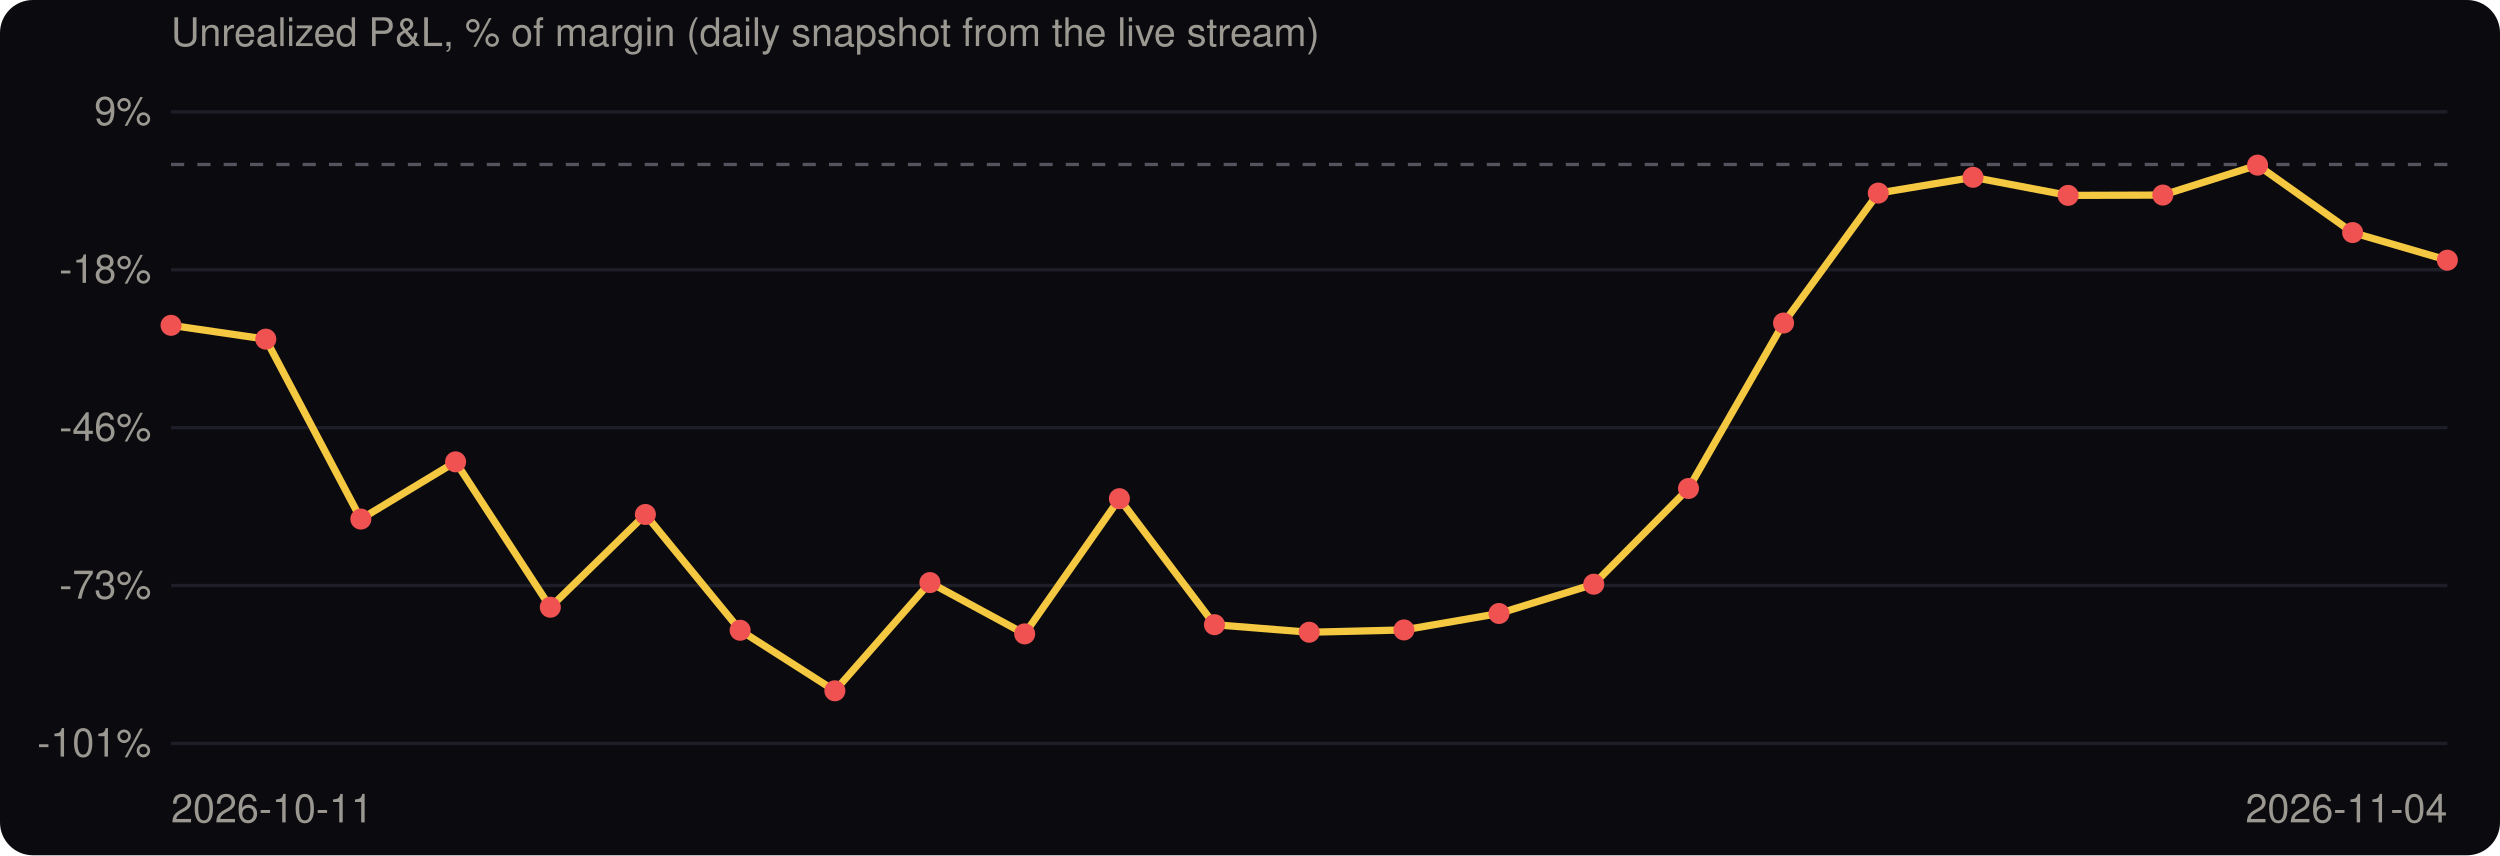
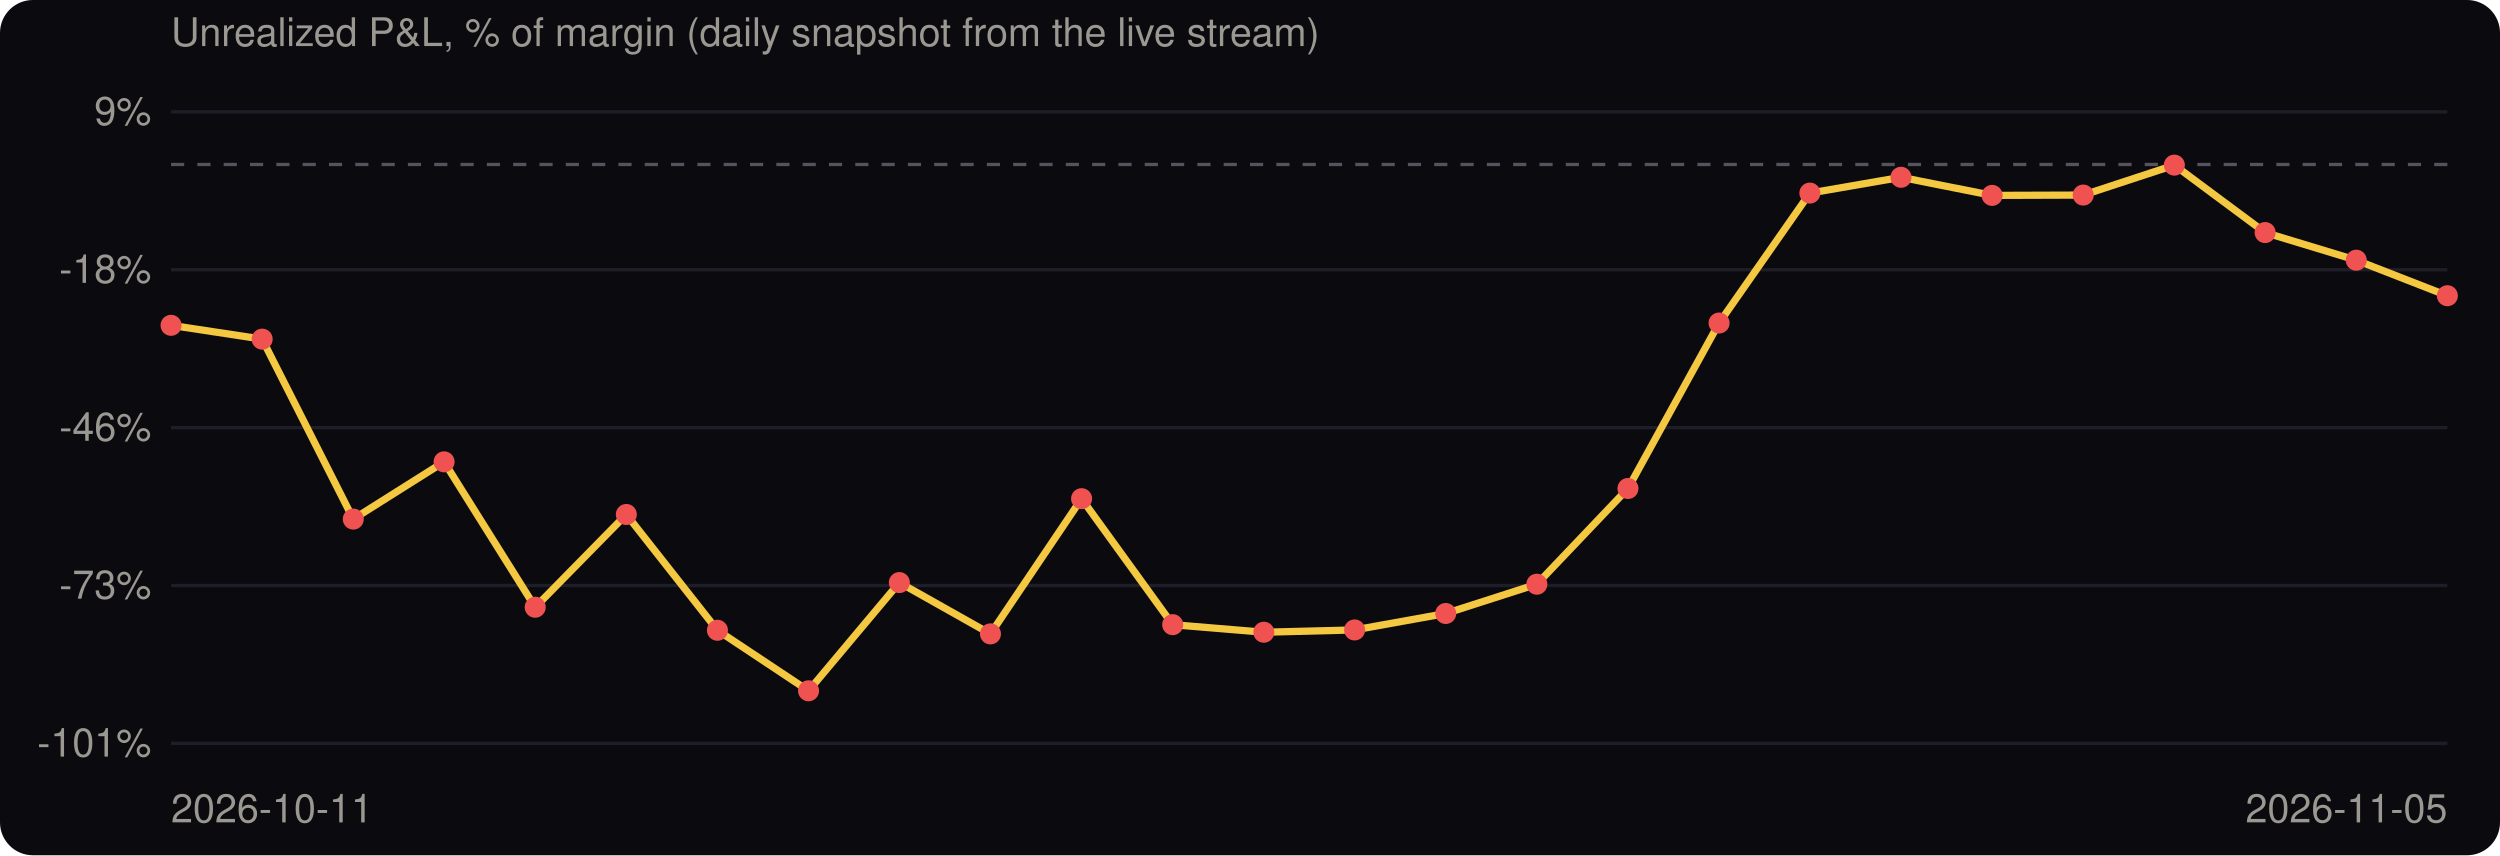
<svg xmlns="http://www.w3.org/2000/svg" viewBox="0 0 760 260" width="760" height="260" font-family="Helvetica, Arial, sans-serif" font-size="12">
  <rect width="760" height="260" rx="10" fill="#0A0A0F" />
  <text x="52" y="14" fill="#9A9890">Unrealized P&amp;L, % of margin (daily snapshot from the live stream)</text>
  <line x1="52" x2="744" y1="226.0" y2="226.0" stroke="#1E1E28" />
  <text x="46" y="230.0" fill="#9A9890" text-anchor="end">-101%</text>
  <line x1="52" x2="744" y1="178.0" y2="178.0" stroke="#1E1E28" />
  <text x="46" y="182.0" fill="#9A9890" text-anchor="end">-73%</text>
  <line x1="52" x2="744" y1="130.0" y2="130.0" stroke="#1E1E28" />
  <text x="46" y="134.0" fill="#9A9890" text-anchor="end">-46%</text>
  <line x1="52" x2="744" y1="82.0" y2="82.0" stroke="#1E1E28" />
  <text x="46" y="86.0" fill="#9A9890" text-anchor="end">-18%</text>
  <line x1="52" x2="744" y1="34.0" y2="34.0" stroke="#1E1E28" />
  <text x="46" y="38.0" fill="#9A9890" text-anchor="end">9%</text>
  <line x1="52" x2="744" y1="50.0" y2="50.0" stroke="#55545E" stroke-dasharray="4 4" />
-   <path d="M52.0,98.9 L80.8,103.1 L109.7,157.8 L138.5,140.4 L167.3,184.6 L196.2,156.4 L225.0,191.6 L253.8,210.0 L282.7,177.1 L311.5,192.7 L340.3,151.6 L369.2,189.9 L398.0,192.2 L426.8,191.5 L455.7,186.5 L484.5,177.6 L513.3,148.5 L542.2,98.2 L571.0,58.7 L599.8,53.9 L628.7,59.4 L657.5,59.3 L686.3,50.2 L715.2,70.7 L744.0,79.1" fill="none" stroke="#F5C842" stroke-width="2.2" />
+   <path d="M52.0,98.9 L79.7,103.1 L107.4,157.8 L135.0,140.4 L162.7,184.6 L190.4,156.4 L218.1,191.6 L245.8,210.0 L273.4,177.1 L301.1,192.7 L328.8,151.6 L356.5,189.9 L384.2,192.2 L411.8,191.5 L439.5,186.5 L467.2,177.6 L494.9,148.5 L522.6,98.2 L550.2,58.7 L577.9,53.9 L605.6,59.4 L633.3,59.3 L661.0,50.2 L688.6,70.7 L716.3,79.1 L744.0,89.9" fill="none" stroke="#F5C842" stroke-width="2.2" />
  <circle cx="52.0" cy="98.9" r="3.2" fill="#f05252" />
-   <circle cx="80.8" cy="103.1" r="3.2" fill="#f05252" />
-   <circle cx="109.7" cy="157.8" r="3.2" fill="#f05252" />
-   <circle cx="138.5" cy="140.4" r="3.2" fill="#f05252" />
-   <circle cx="167.3" cy="184.6" r="3.2" fill="#f05252" />
-   <circle cx="196.2" cy="156.4" r="3.2" fill="#f05252" />
-   <circle cx="225.0" cy="191.6" r="3.2" fill="#f05252" />
-   <circle cx="253.8" cy="210.0" r="3.2" fill="#f05252" />
-   <circle cx="282.7" cy="177.1" r="3.2" fill="#f05252" />
-   <circle cx="311.5" cy="192.7" r="3.2" fill="#f05252" />
-   <circle cx="340.3" cy="151.6" r="3.2" fill="#f05252" />
-   <circle cx="369.2" cy="189.9" r="3.2" fill="#f05252" />
-   <circle cx="398.0" cy="192.2" r="3.2" fill="#f05252" />
-   <circle cx="426.8" cy="191.5" r="3.2" fill="#f05252" />
-   <circle cx="455.7" cy="186.5" r="3.2" fill="#f05252" />
-   <circle cx="484.5" cy="177.6" r="3.2" fill="#f05252" />
-   <circle cx="513.3" cy="148.5" r="3.2" fill="#f05252" />
-   <circle cx="542.2" cy="98.2" r="3.2" fill="#f05252" />
-   <circle cx="571.0" cy="58.7" r="3.2" fill="#f05252" />
-   <circle cx="599.8" cy="53.9" r="3.2" fill="#f05252" />
-   <circle cx="628.7" cy="59.4" r="3.2" fill="#f05252" />
-   <circle cx="657.5" cy="59.3" r="3.2" fill="#f05252" />
-   <circle cx="686.3" cy="50.2" r="3.2" fill="#f05252" />
-   <circle cx="715.2" cy="70.7" r="3.2" fill="#f05252" />
-   <circle cx="744.0" cy="79.1" r="3.2" fill="#f05252" />
+   <circle cx="79.7" cy="103.1" r="3.2" fill="#f05252" />
+   <circle cx="107.4" cy="157.8" r="3.2" fill="#f05252" />
+   <circle cx="135.0" cy="140.4" r="3.2" fill="#f05252" />
+   <circle cx="162.7" cy="184.6" r="3.2" fill="#f05252" />
+   <circle cx="190.4" cy="156.4" r="3.2" fill="#f05252" />
+   <circle cx="218.1" cy="191.6" r="3.2" fill="#f05252" />
+   <circle cx="245.8" cy="210.0" r="3.2" fill="#f05252" />
+   <circle cx="273.4" cy="177.1" r="3.2" fill="#f05252" />
+   <circle cx="301.1" cy="192.7" r="3.2" fill="#f05252" />
+   <circle cx="328.8" cy="151.6" r="3.2" fill="#f05252" />
+   <circle cx="356.5" cy="189.9" r="3.2" fill="#f05252" />
+   <circle cx="384.2" cy="192.2" r="3.2" fill="#f05252" />
+   <circle cx="411.8" cy="191.5" r="3.2" fill="#f05252" />
+   <circle cx="439.5" cy="186.5" r="3.2" fill="#f05252" />
+   <circle cx="467.2" cy="177.6" r="3.2" fill="#f05252" />
+   <circle cx="494.9" cy="148.5" r="3.2" fill="#f05252" />
+   <circle cx="522.6" cy="98.2" r="3.2" fill="#f05252" />
+   <circle cx="550.2" cy="58.7" r="3.2" fill="#f05252" />
+   <circle cx="577.9" cy="53.9" r="3.2" fill="#f05252" />
+   <circle cx="605.6" cy="59.4" r="3.2" fill="#f05252" />
+   <circle cx="633.3" cy="59.3" r="3.2" fill="#f05252" />
+   <circle cx="661.0" cy="50.2" r="3.2" fill="#f05252" />
+   <circle cx="688.6" cy="70.7" r="3.2" fill="#f05252" />
+   <circle cx="716.3" cy="79.1" r="3.2" fill="#f05252" />
+   <circle cx="744.0" cy="89.9" r="3.2" fill="#f05252" />
  <text x="52" y="250" fill="#9A9890">2026-10-11</text>
-   <text x="744" y="250" fill="#9A9890" text-anchor="end">2026-11-04</text>
+   <text x="744" y="250" fill="#9A9890" text-anchor="end">2026-11-05</text>
</svg>
